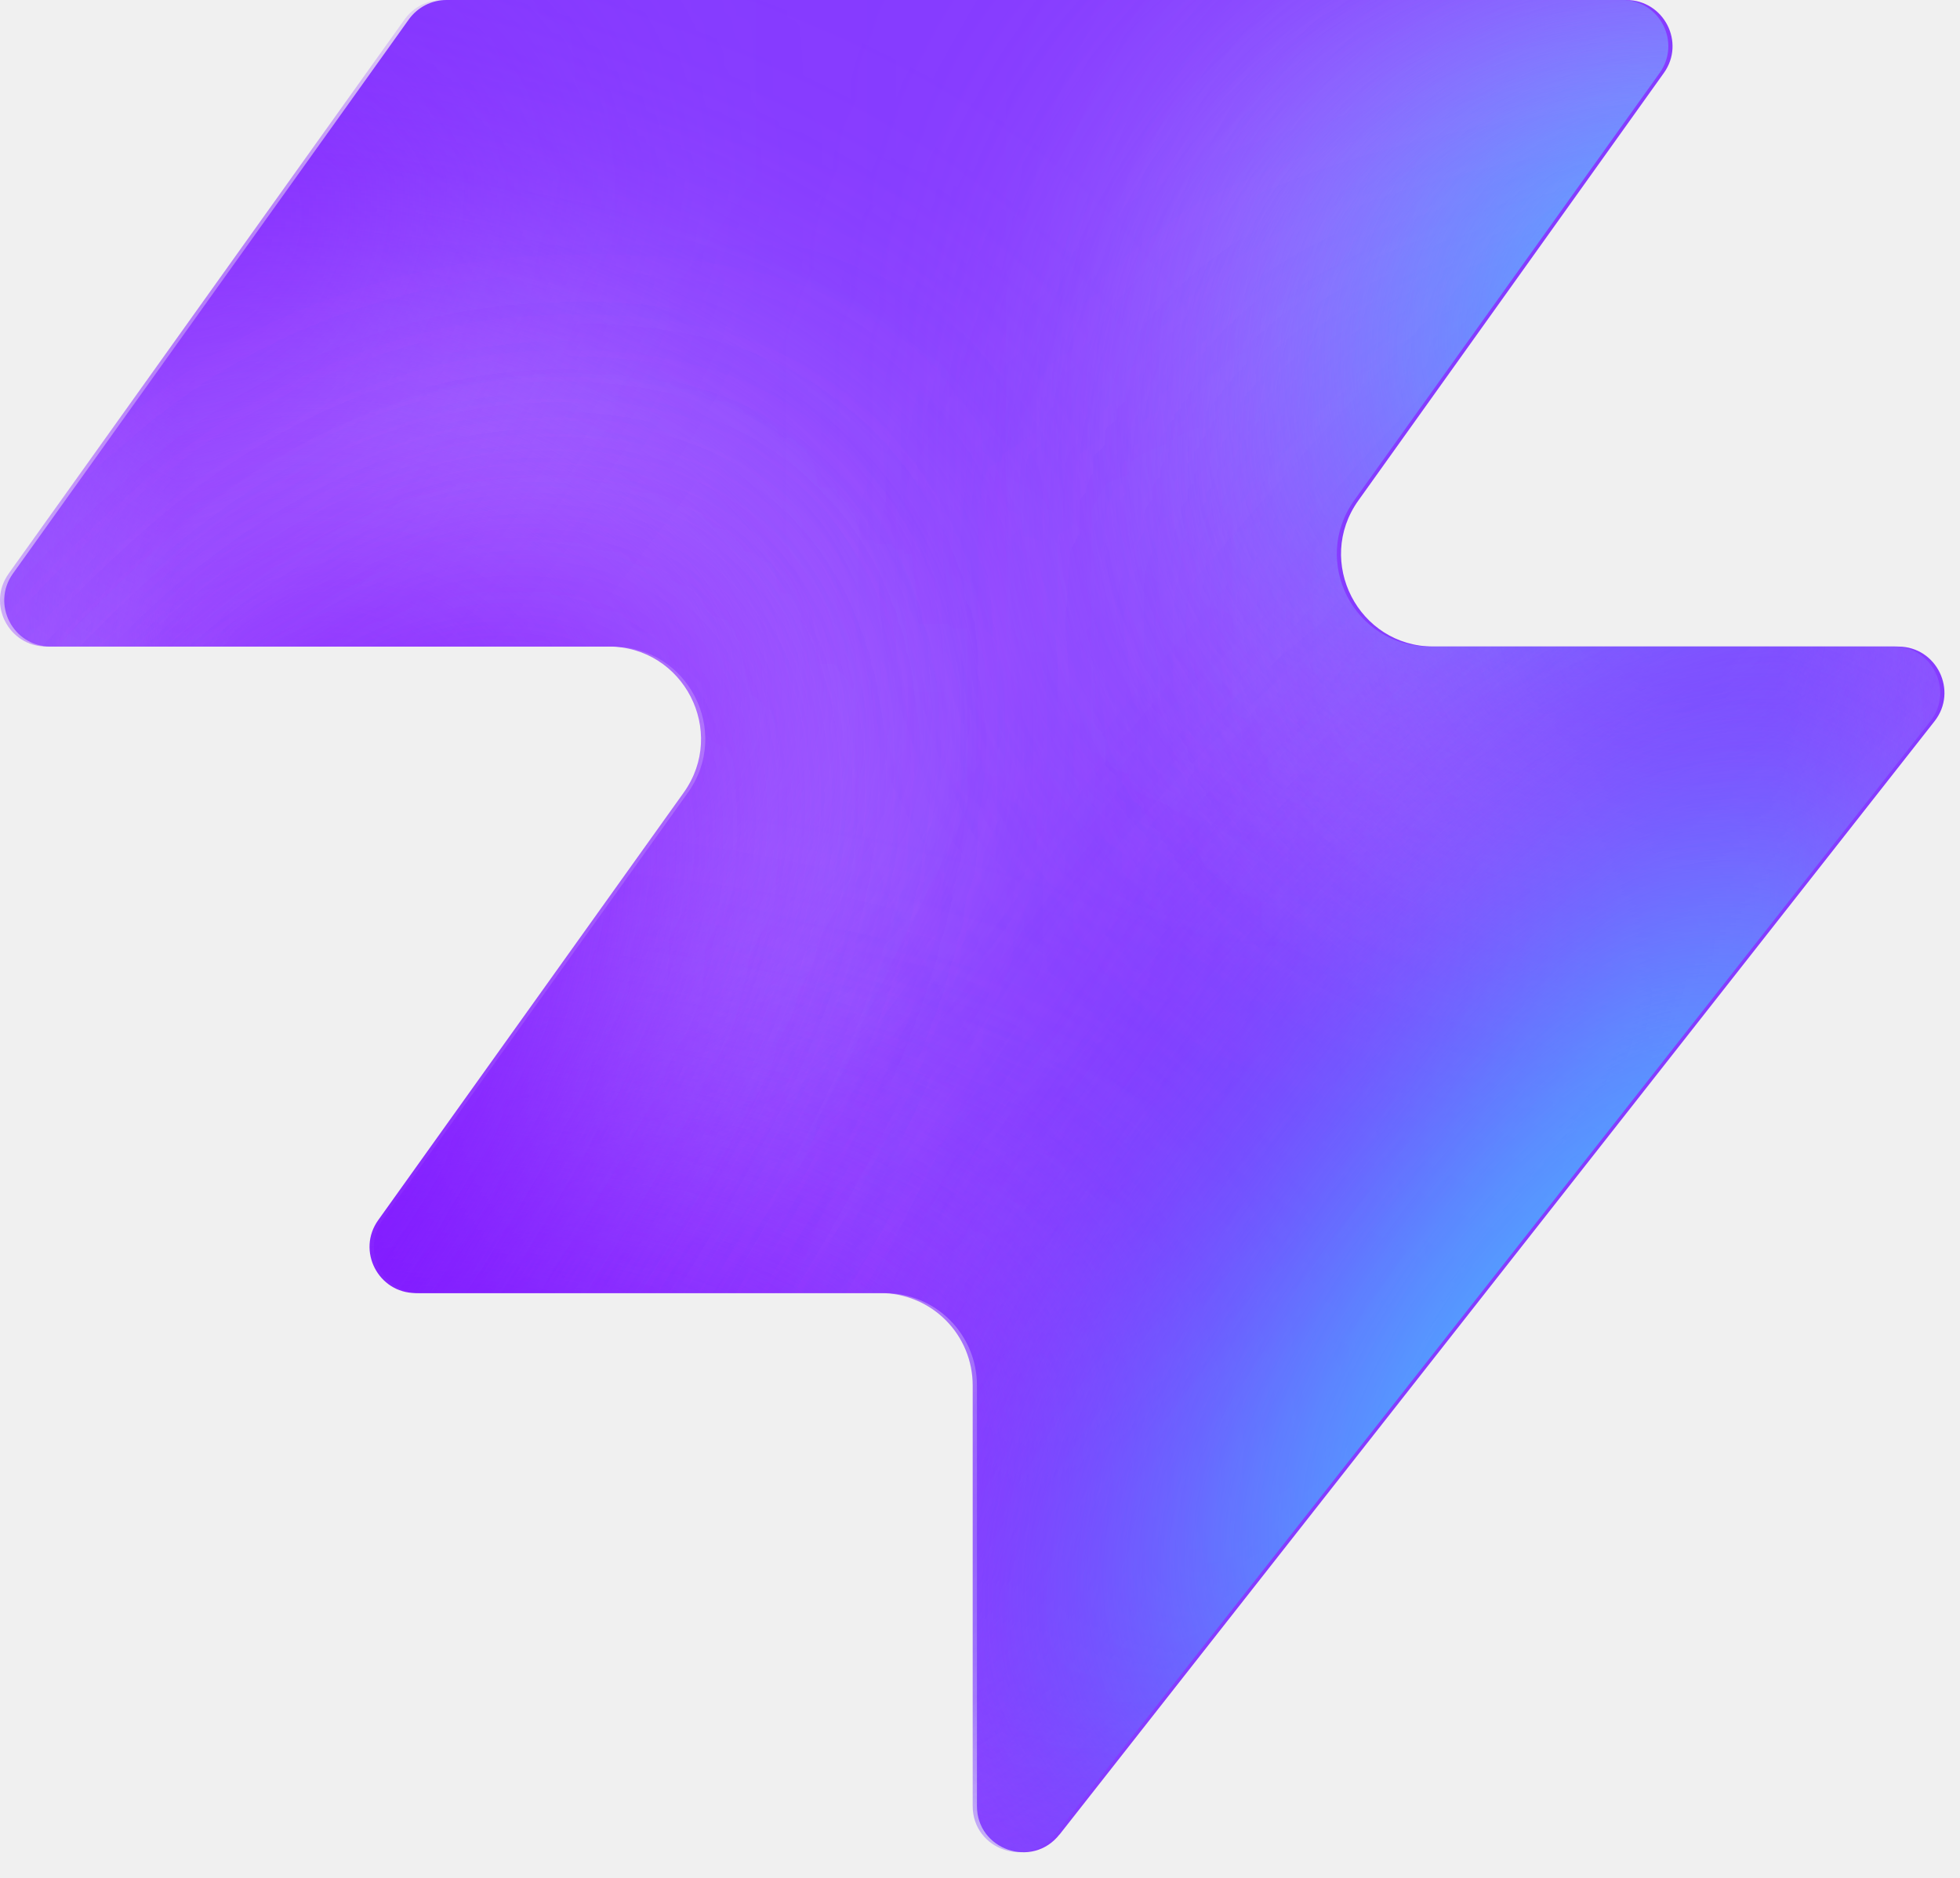
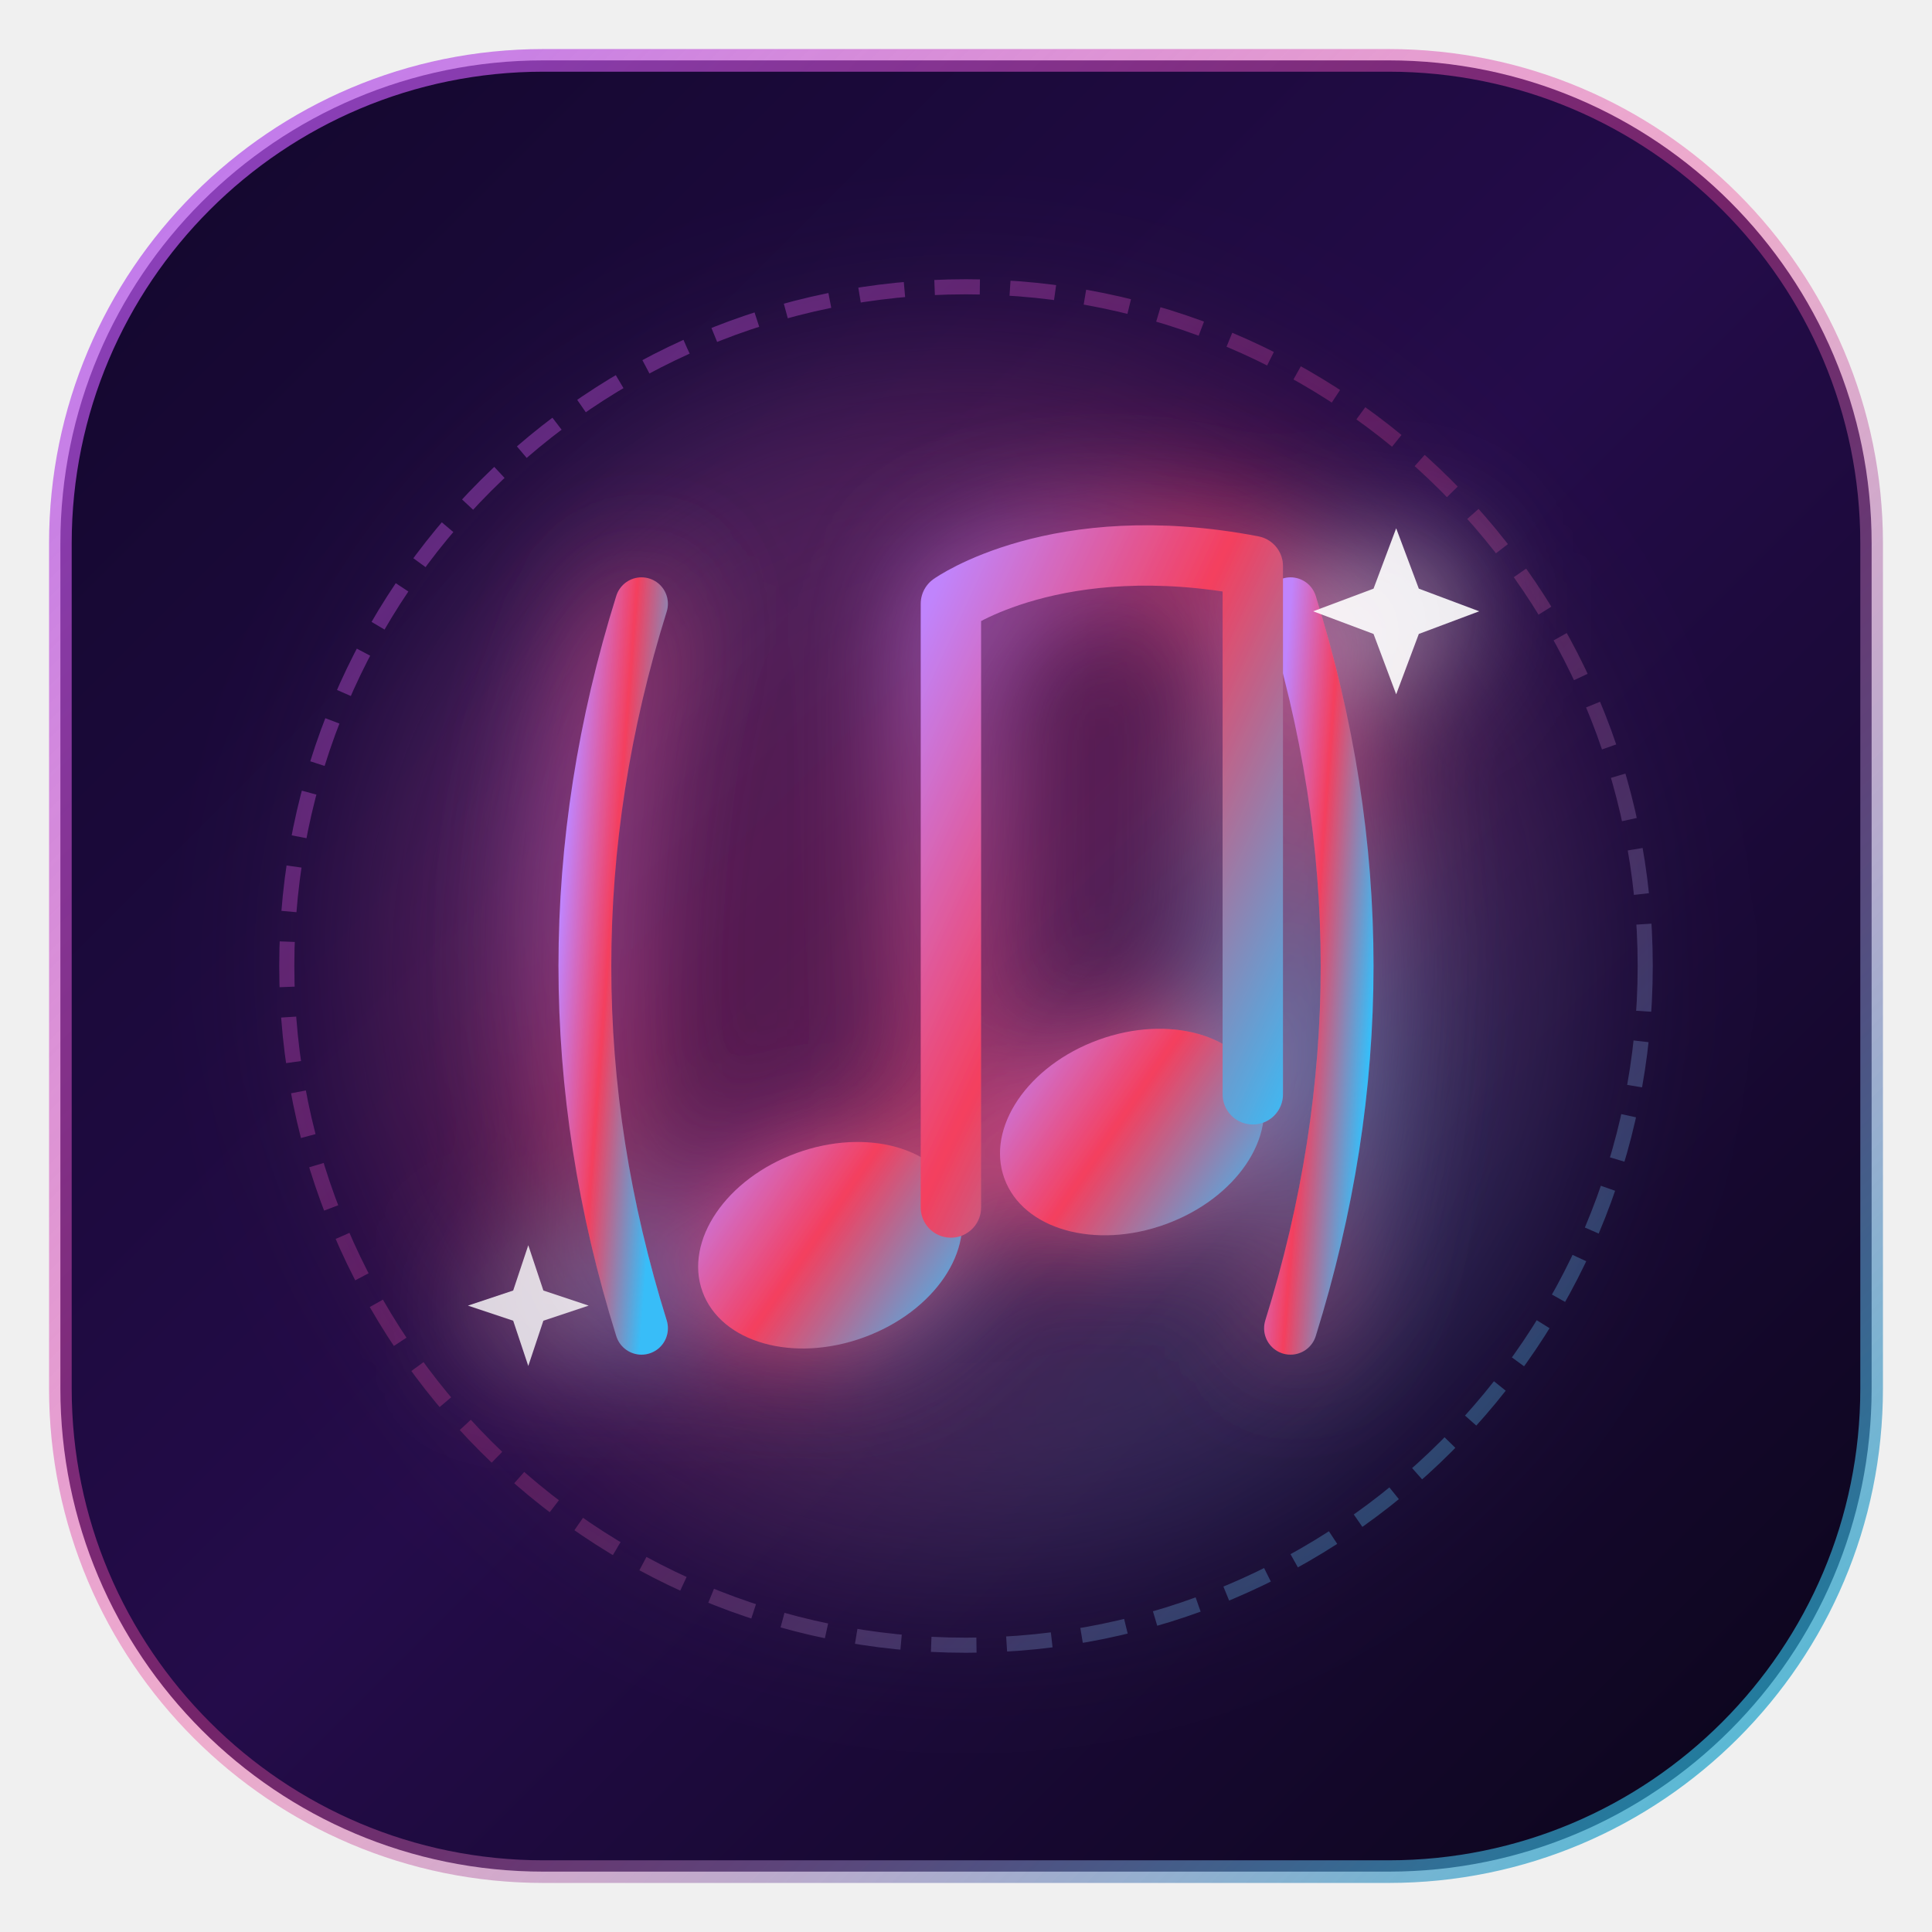
- <svg xmlns="http://www.w3.org/2000/svg" width="48" height="46" fill="none" viewBox="0 0 48 46">
-   <path fill="#863bff" d="M25.946 44.938c-.664.845-2.021.375-2.021-.698V33.937a2.26 2.26 0 0 0-2.262-2.262H10.287c-.92 0-1.456-1.04-.92-1.788l7.48-10.471c1.07-1.497 0-3.578-1.842-3.578H1.237c-.92 0-1.456-1.04-.92-1.788L10.013.474c.214-.297.556-.474.92-.474h28.894c.92 0 1.456 1.04.92 1.788l-7.48 10.471c-1.07 1.498 0 3.579 1.842 3.579h11.377c.943 0 1.473 1.088.89 1.83L25.947 44.94z" style="fill:#863bff;fill:color(display-p3 .525 .23 1);fill-opacity:1" />
-   <mask id="a" width="48" height="46" x="0" y="0" maskUnits="userSpaceOnUse" style="mask-type:alpha">
-     <path fill="#000" d="M25.842 44.938c-.664.844-2.021.375-2.021-.698V33.937a2.26 2.26 0 0 0-2.262-2.262H10.183c-.92 0-1.456-1.04-.92-1.788l7.48-10.471c1.07-1.498 0-3.579-1.842-3.579H1.133c-.92 0-1.456-1.04-.92-1.787L9.91.473c.214-.297.556-.474.92-.474h28.894c.92 0 1.456 1.04.92 1.788l-7.48 10.471c-1.07 1.498 0 3.578 1.842 3.578h11.377c.943 0 1.473 1.088.89 1.832L25.843 44.94z" style="fill:#000;fill-opacity:1" />
-   </mask>
-   <g mask="url(#a)">
-     <g filter="url(#b)">
-       <ellipse cx="5.508" cy="14.704" fill="#ede6ff" rx="5.508" ry="14.704" style="fill:#ede6ff;fill:color(display-p3 .927 .903 1);fill-opacity:1" transform="matrix(.00324 1 1 -.00324 -4.47 31.516)" />
-     </g>
-     <g filter="url(#c)">
-       <ellipse cx="10.399" cy="29.851" fill="#ede6ff" rx="10.399" ry="29.851" style="fill:#ede6ff;fill:color(display-p3 .927 .903 1);fill-opacity:1" transform="matrix(.00324 1 1 -.00324 -39.328 7.883)" />
-     </g>
-     <g filter="url(#d)">
-       <ellipse cx="5.508" cy="30.487" fill="#7e14ff" rx="5.508" ry="30.487" style="fill:#7e14ff;fill:color(display-p3 .492 .077 1);fill-opacity:1" transform="rotate(89.814 -25.913 -14.639)scale(1 -1)" />
-     </g>
-     <g filter="url(#e)">
-       <ellipse cx="5.508" cy="30.599" fill="#7e14ff" rx="5.508" ry="30.599" style="fill:#7e14ff;fill:color(display-p3 .492 .077 1);fill-opacity:1" transform="rotate(89.814 -32.644 -3.334)scale(1 -1)" />
-     </g>
-     <g filter="url(#f)">
-       <ellipse cx="5.508" cy="30.599" fill="#7e14ff" rx="5.508" ry="30.599" style="fill:#7e14ff;fill:color(display-p3 .492 .077 1);fill-opacity:1" transform="matrix(.00324 1 1 -.00324 -34.34 30.47)" />
-     </g>
-     <g filter="url(#g)">
-       <ellipse cx="14.072" cy="22.078" fill="#ede6ff" rx="14.072" ry="22.078" style="fill:#ede6ff;fill:color(display-p3 .927 .903 1);fill-opacity:1" transform="rotate(93.35 24.506 48.493)scale(-1 1)" />
-     </g>
-     <g filter="url(#h)">
-       <ellipse cx="3.47" cy="21.501" fill="#7e14ff" rx="3.47" ry="21.501" style="fill:#7e14ff;fill:color(display-p3 .492 .077 1);fill-opacity:1" transform="rotate(89.009 28.708 47.59)scale(-1 1)" />
-     </g>
-     <g filter="url(#i)">
-       <ellipse cx="3.47" cy="21.501" fill="#7e14ff" rx="3.47" ry="21.501" style="fill:#7e14ff;fill:color(display-p3 .492 .077 1);fill-opacity:1" transform="rotate(89.009 28.708 47.59)scale(-1 1)" />
-     </g>
-     <g filter="url(#j)">
-       <ellipse cx=".387" cy="8.972" fill="#7e14ff" rx="4.407" ry="29.108" style="fill:#7e14ff;fill:color(display-p3 .492 .077 1);fill-opacity:1" transform="rotate(39.51 .387 8.972)" />
-     </g>
-     <g filter="url(#k)">
-       <ellipse cx="47.523" cy="-6.092" fill="#7e14ff" rx="4.407" ry="29.108" style="fill:#7e14ff;fill:color(display-p3 .492 .077 1);fill-opacity:1" transform="rotate(37.892 47.523 -6.092)" />
-     </g>
-     <g filter="url(#l)">
-       <ellipse cx="41.412" cy="6.333" fill="#47bfff" rx="5.971" ry="9.665" style="fill:#47bfff;fill:color(display-p3 .28 .748 1);fill-opacity:1" transform="rotate(37.892 41.412 6.333)" />
-     </g>
-     <g filter="url(#m)">
-       <ellipse cx="-1.879" cy="38.332" fill="#7e14ff" rx="4.407" ry="29.108" style="fill:#7e14ff;fill:color(display-p3 .492 .077 1);fill-opacity:1" transform="rotate(37.892 -1.88 38.332)" />
-     </g>
-     <g filter="url(#n)">
-       <ellipse cx="-1.879" cy="38.332" fill="#7e14ff" rx="4.407" ry="29.108" style="fill:#7e14ff;fill:color(display-p3 .492 .077 1);fill-opacity:1" transform="rotate(37.892 -1.88 38.332)" />
-     </g>
-     <g filter="url(#o)">
-       <ellipse cx="35.651" cy="29.907" fill="#7e14ff" rx="4.407" ry="29.108" style="fill:#7e14ff;fill:color(display-p3 .492 .077 1);fill-opacity:1" transform="rotate(37.892 35.651 29.907)" />
-     </g>
-     <g filter="url(#p)">
-       <ellipse cx="38.418" cy="32.4" fill="#47bfff" rx="5.971" ry="15.297" style="fill:#47bfff;fill:color(display-p3 .28 .748 1);fill-opacity:1" transform="rotate(37.892 38.418 32.4)" />
-     </g>
-   </g>
+ <svg xmlns="http://www.w3.org/2000/svg" viewBox="0 0 512 512" width="100%" height="100%">
  <defs>
-     <filter id="b" width="60.045" height="41.654" x="-19.77" y="16.149" color-interpolation-filters="sRGB" filterUnits="userSpaceOnUse">
-       <feFlood flood-opacity="0" result="BackgroundImageFix" />
-       <feBlend in="SourceGraphic" in2="BackgroundImageFix" result="shape" />
-       <feGaussianBlur result="effect1_foregroundBlur_2002_17158" stdDeviation="7.659" />
+     <linearGradient id="bg-grad" x1="0%" y1="0%" x2="100%" y2="100%">
+       <stop offset="0%" stop-color="#12072b" />
+       <stop offset="50%" stop-color="#240c4a" />
+       <stop offset="100%" stop-color="#0a0518" />
+     </linearGradient>
+     <linearGradient id="lyra-accent" x1="0%" y1="0%" x2="100%" y2="100%">
+       <stop offset="0%" stop-color="#c084fc" />
+       <stop offset="45%" stop-color="#f43f5e" />
+       <stop offset="100%" stop-color="#38bdf8" />
+     </linearGradient>
+     <linearGradient id="ring-grad" x1="0%" y1="0%" x2="100%" y2="100%">
+       <stop offset="0%" stop-color="#a855f7" stop-opacity="0.8" />
+       <stop offset="50%" stop-color="#ec4899" stop-opacity="0.4" />
+       <stop offset="100%" stop-color="#06b6d4" stop-opacity="0.8" />
+     </linearGradient>
+     <filter id="glow" x="-20%" y="-20%" width="140%" height="140%">
+       <feGaussianBlur stdDeviation="16" result="blur" />
+       <feComposite in="SourceGraphic" in2="blur" operator="over" />
    </filter>
-     <filter id="c" width="90.34" height="51.437" x="-54.613" y="-7.533" color-interpolation-filters="sRGB" filterUnits="userSpaceOnUse">
-       <feFlood flood-opacity="0" result="BackgroundImageFix" />
-       <feBlend in="SourceGraphic" in2="BackgroundImageFix" result="shape" />
-       <feGaussianBlur result="effect1_foregroundBlur_2002_17158" stdDeviation="7.659" />
-     </filter>
-     <filter id="d" width="79.355" height="29.4" x="-49.64" y="2.03" color-interpolation-filters="sRGB" filterUnits="userSpaceOnUse">
-       <feFlood flood-opacity="0" result="BackgroundImageFix" />
-       <feBlend in="SourceGraphic" in2="BackgroundImageFix" result="shape" />
-       <feGaussianBlur result="effect1_foregroundBlur_2002_17158" stdDeviation="4.596" />
-     </filter>
-     <filter id="e" width="79.579" height="29.4" x="-45.045" y="20.029" color-interpolation-filters="sRGB" filterUnits="userSpaceOnUse">
-       <feFlood flood-opacity="0" result="BackgroundImageFix" />
-       <feBlend in="SourceGraphic" in2="BackgroundImageFix" result="shape" />
-       <feGaussianBlur result="effect1_foregroundBlur_2002_17158" stdDeviation="4.596" />
-     </filter>
-     <filter id="f" width="79.579" height="29.4" x="-43.513" y="21.178" color-interpolation-filters="sRGB" filterUnits="userSpaceOnUse">
-       <feFlood flood-opacity="0" result="BackgroundImageFix" />
-       <feBlend in="SourceGraphic" in2="BackgroundImageFix" result="shape" />
-       <feGaussianBlur result="effect1_foregroundBlur_2002_17158" stdDeviation="4.596" />
-     </filter>
-     <filter id="g" width="74.749" height="58.852" x="15.756" y="-17.901" color-interpolation-filters="sRGB" filterUnits="userSpaceOnUse">
-       <feFlood flood-opacity="0" result="BackgroundImageFix" />
-       <feBlend in="SourceGraphic" in2="BackgroundImageFix" result="shape" />
-       <feGaussianBlur result="effect1_foregroundBlur_2002_17158" stdDeviation="7.659" />
-     </filter>
-     <filter id="h" width="61.377" height="25.362" x="23.548" y="2.284" color-interpolation-filters="sRGB" filterUnits="userSpaceOnUse">
-       <feFlood flood-opacity="0" result="BackgroundImageFix" />
-       <feBlend in="SourceGraphic" in2="BackgroundImageFix" result="shape" />
-       <feGaussianBlur result="effect1_foregroundBlur_2002_17158" stdDeviation="4.596" />
-     </filter>
-     <filter id="i" width="61.377" height="25.362" x="23.548" y="2.284" color-interpolation-filters="sRGB" filterUnits="userSpaceOnUse">
-       <feFlood flood-opacity="0" result="BackgroundImageFix" />
-       <feBlend in="SourceGraphic" in2="BackgroundImageFix" result="shape" />
-       <feGaussianBlur result="effect1_foregroundBlur_2002_17158" stdDeviation="4.596" />
-     </filter>
-     <filter id="j" width="56.045" height="63.649" x="-27.636" y="-22.853" color-interpolation-filters="sRGB" filterUnits="userSpaceOnUse">
-       <feFlood flood-opacity="0" result="BackgroundImageFix" />
-       <feBlend in="SourceGraphic" in2="BackgroundImageFix" result="shape" />
-       <feGaussianBlur result="effect1_foregroundBlur_2002_17158" stdDeviation="4.596" />
-     </filter>
-     <filter id="k" width="54.814" height="64.646" x="20.116" y="-38.415" color-interpolation-filters="sRGB" filterUnits="userSpaceOnUse">
-       <feFlood flood-opacity="0" result="BackgroundImageFix" />
-       <feBlend in="SourceGraphic" in2="BackgroundImageFix" result="shape" />
-       <feGaussianBlur result="effect1_foregroundBlur_2002_17158" stdDeviation="4.596" />
-     </filter>
-     <filter id="l" width="33.541" height="35.313" x="24.641" y="-11.323" color-interpolation-filters="sRGB" filterUnits="userSpaceOnUse">
-       <feFlood flood-opacity="0" result="BackgroundImageFix" />
-       <feBlend in="SourceGraphic" in2="BackgroundImageFix" result="shape" />
-       <feGaussianBlur result="effect1_foregroundBlur_2002_17158" stdDeviation="4.596" />
-     </filter>
-     <filter id="m" width="54.814" height="64.646" x="-29.286" y="6.009" color-interpolation-filters="sRGB" filterUnits="userSpaceOnUse">
-       <feFlood flood-opacity="0" result="BackgroundImageFix" />
-       <feBlend in="SourceGraphic" in2="BackgroundImageFix" result="shape" />
-       <feGaussianBlur result="effect1_foregroundBlur_2002_17158" stdDeviation="4.596" />
-     </filter>
-     <filter id="n" width="54.814" height="64.646" x="-29.286" y="6.009" color-interpolation-filters="sRGB" filterUnits="userSpaceOnUse">
-       <feFlood flood-opacity="0" result="BackgroundImageFix" />
-       <feBlend in="SourceGraphic" in2="BackgroundImageFix" result="shape" />
-       <feGaussianBlur result="effect1_foregroundBlur_2002_17158" stdDeviation="4.596" />
-     </filter>
-     <filter id="o" width="54.814" height="64.646" x="8.244" y="-2.416" color-interpolation-filters="sRGB" filterUnits="userSpaceOnUse">
-       <feFlood flood-opacity="0" result="BackgroundImageFix" />
-       <feBlend in="SourceGraphic" in2="BackgroundImageFix" result="shape" />
-       <feGaussianBlur result="effect1_foregroundBlur_2002_17158" stdDeviation="4.596" />
-     </filter>
-     <filter id="p" width="39.409" height="43.623" x="18.713" y="10.588" color-interpolation-filters="sRGB" filterUnits="userSpaceOnUse">
-       <feFlood flood-opacity="0" result="BackgroundImageFix" />
-       <feBlend in="SourceGraphic" in2="BackgroundImageFix" result="shape" />
-       <feGaussianBlur result="effect1_foregroundBlur_2002_17158" stdDeviation="4.596" />
+     <filter id="soft-glow" x="-30%" y="-30%" width="160%" height="160%">
+       <feGaussianBlur stdDeviation="24" result="blur" />
    </filter>
  </defs>
+   <rect x="16" y="16" width="480" height="480" rx="128" fill="url(#bg-grad)" stroke="url(#ring-grad)" stroke-width="6" />
+   <circle cx="256" cy="256" r="160" fill="url(#lyra-accent)" opacity="0.25" filter="url(#soft-glow)" />
+   <circle cx="256" cy="256" r="180" fill="none" stroke="url(#ring-grad)" stroke-width="4" stroke-dasharray="12 8" opacity="0.6" />
+   <g filter="url(#glow)">
+     <path d="M 170,160 Q 140,256 170,352" fill="none" stroke="url(#lyra-accent)" stroke-width="14" stroke-linecap="round" />
+     <path d="M 342,160 Q 372,256 342,352" fill="none" stroke="url(#lyra-accent)" stroke-width="14" stroke-linecap="round" />
+     <ellipse cx="220" cy="330" rx="36" ry="26" transform="rotate(-20 220 330)" fill="url(#lyra-accent)" />
+     <ellipse cx="300" cy="300" rx="36" ry="26" transform="rotate(-20 300 300)" fill="url(#lyra-accent)" />
+     <path d="M 252,320 L 252,160 C 252,160 280,140 332,150 L 332,290" fill="none" stroke="url(#lyra-accent)" stroke-width="16" stroke-linecap="round" stroke-linejoin="round" />
+     <path d="M 370,140 L 376,156 L 392,162 L 376,168 L 370,184 L 364,168 L 348,162 L 364,156 Z" fill="#ffffff" opacity="0.9" />
+     <path d="M 140,330 L 144,342 L 156,346 L 144,350 L 140,362 L 136,350 L 124,346 L 136,342 Z" fill="#ffffff" opacity="0.8" />
+   </g>
</svg>
